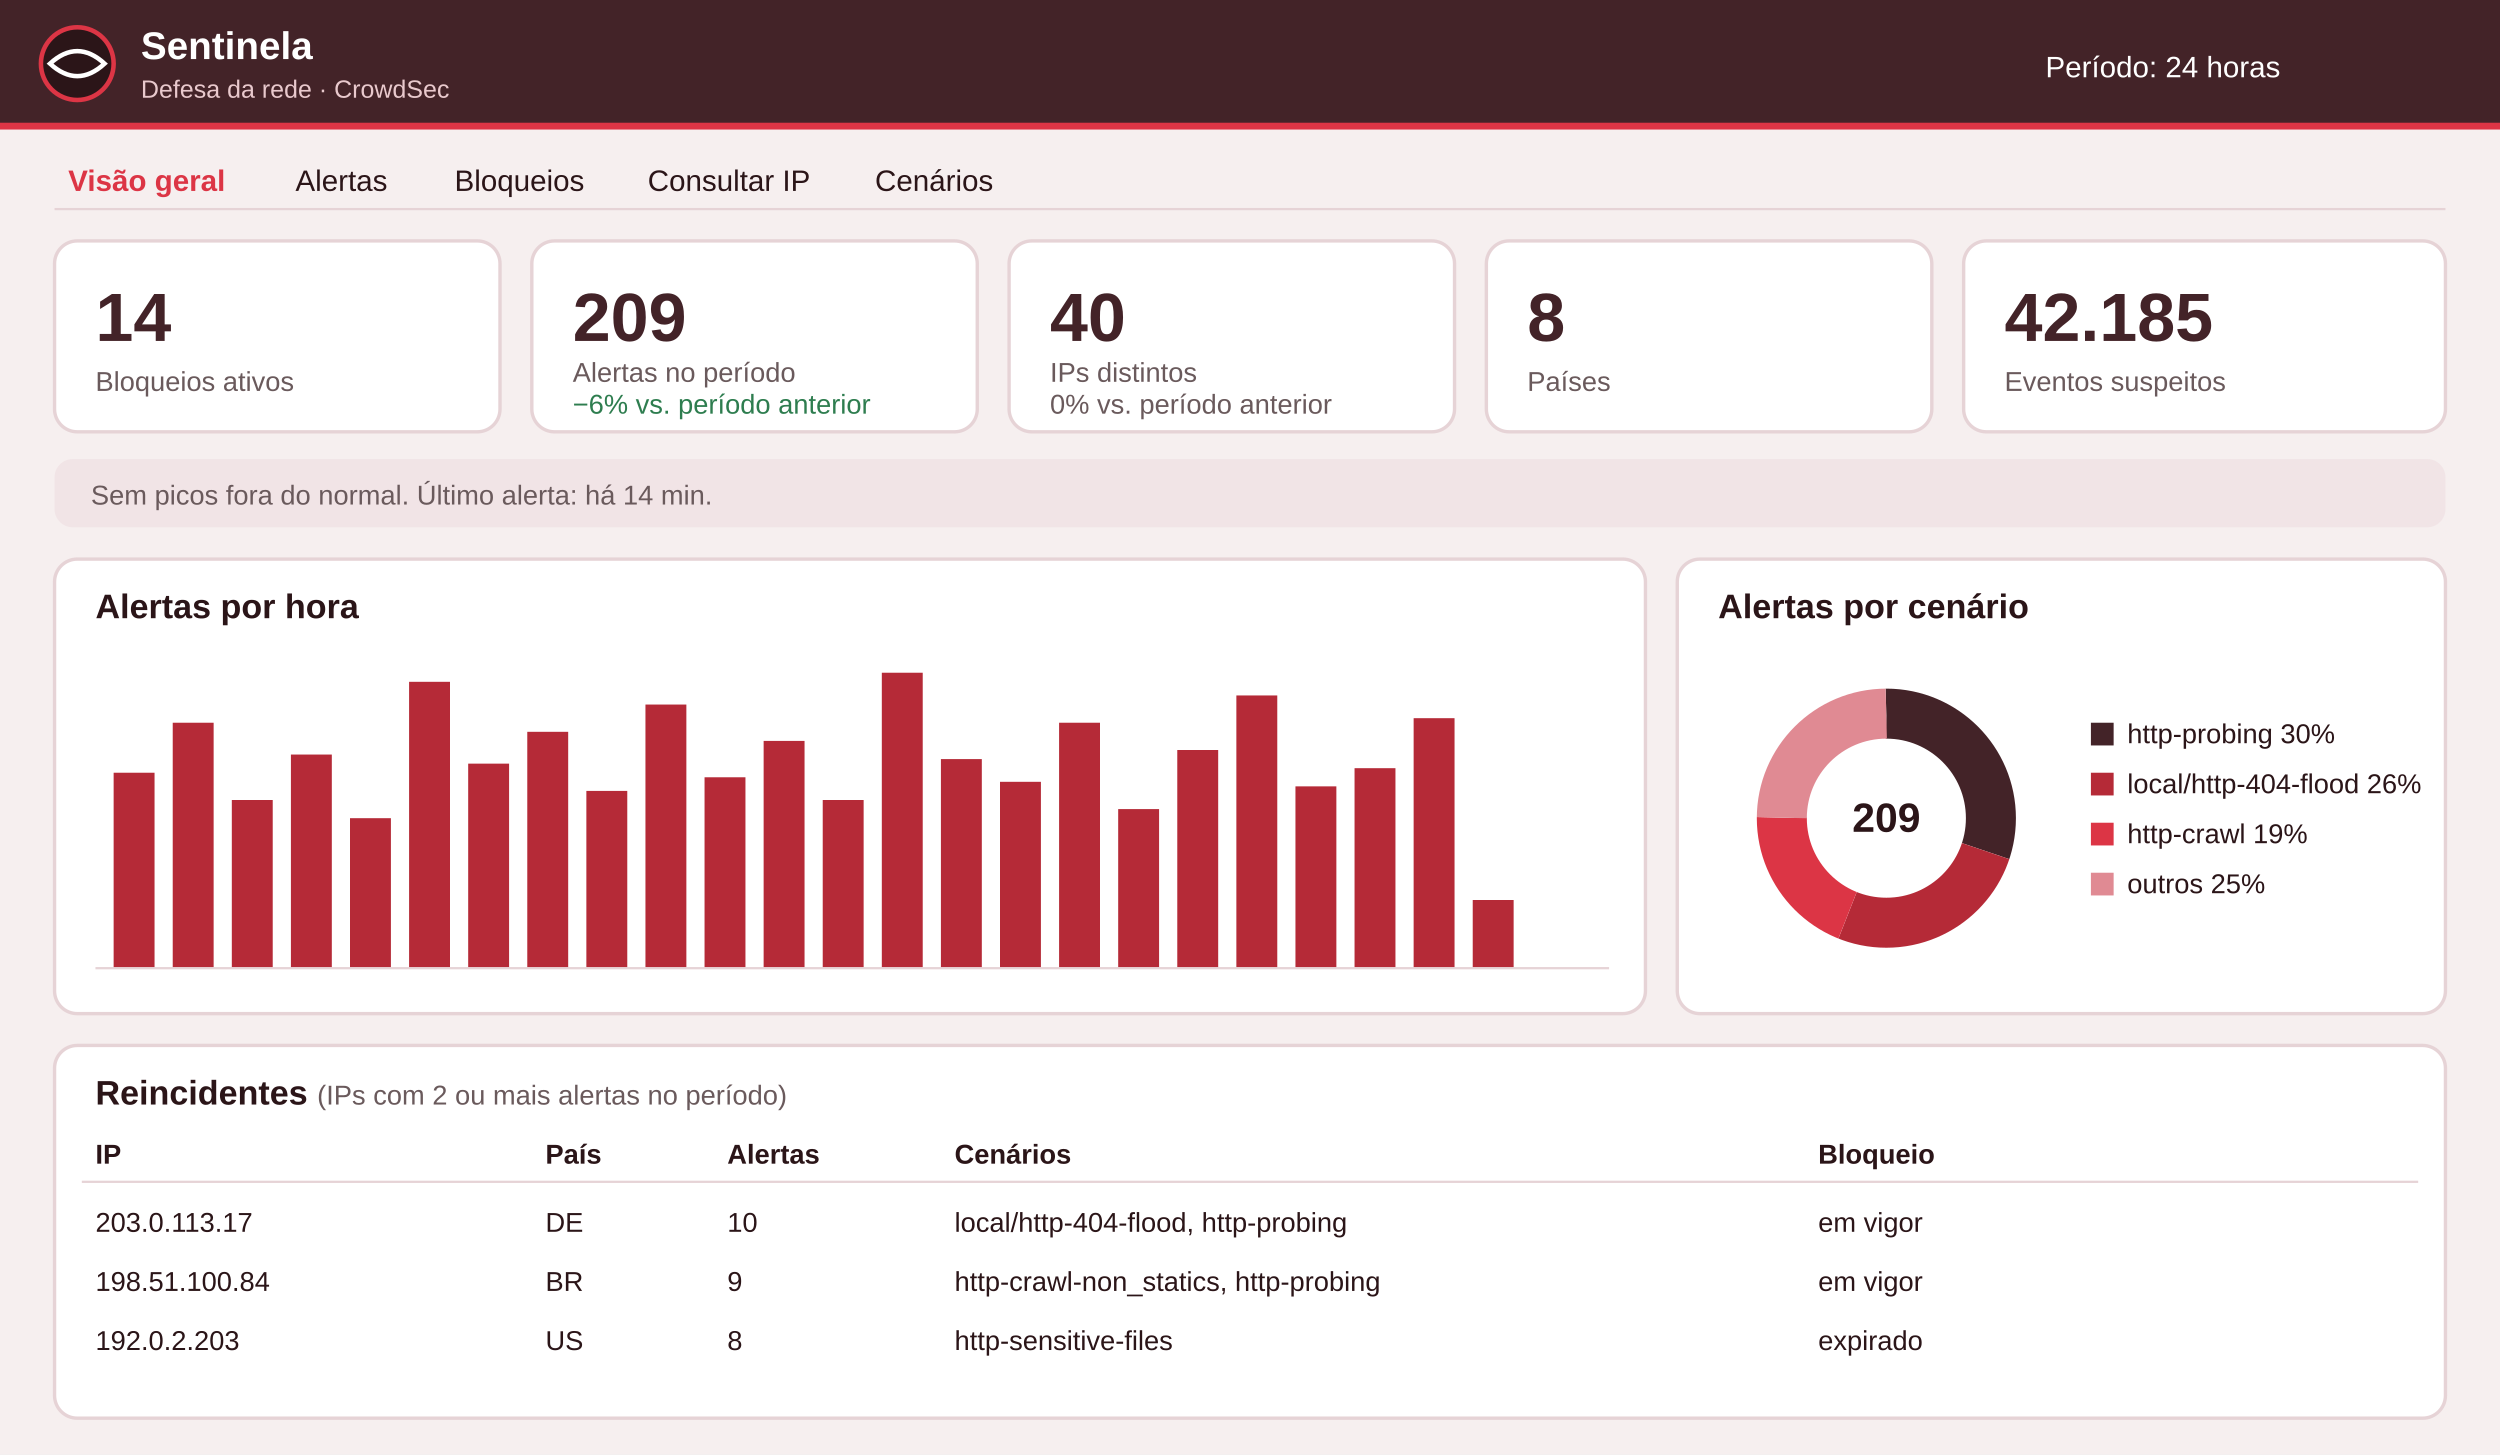
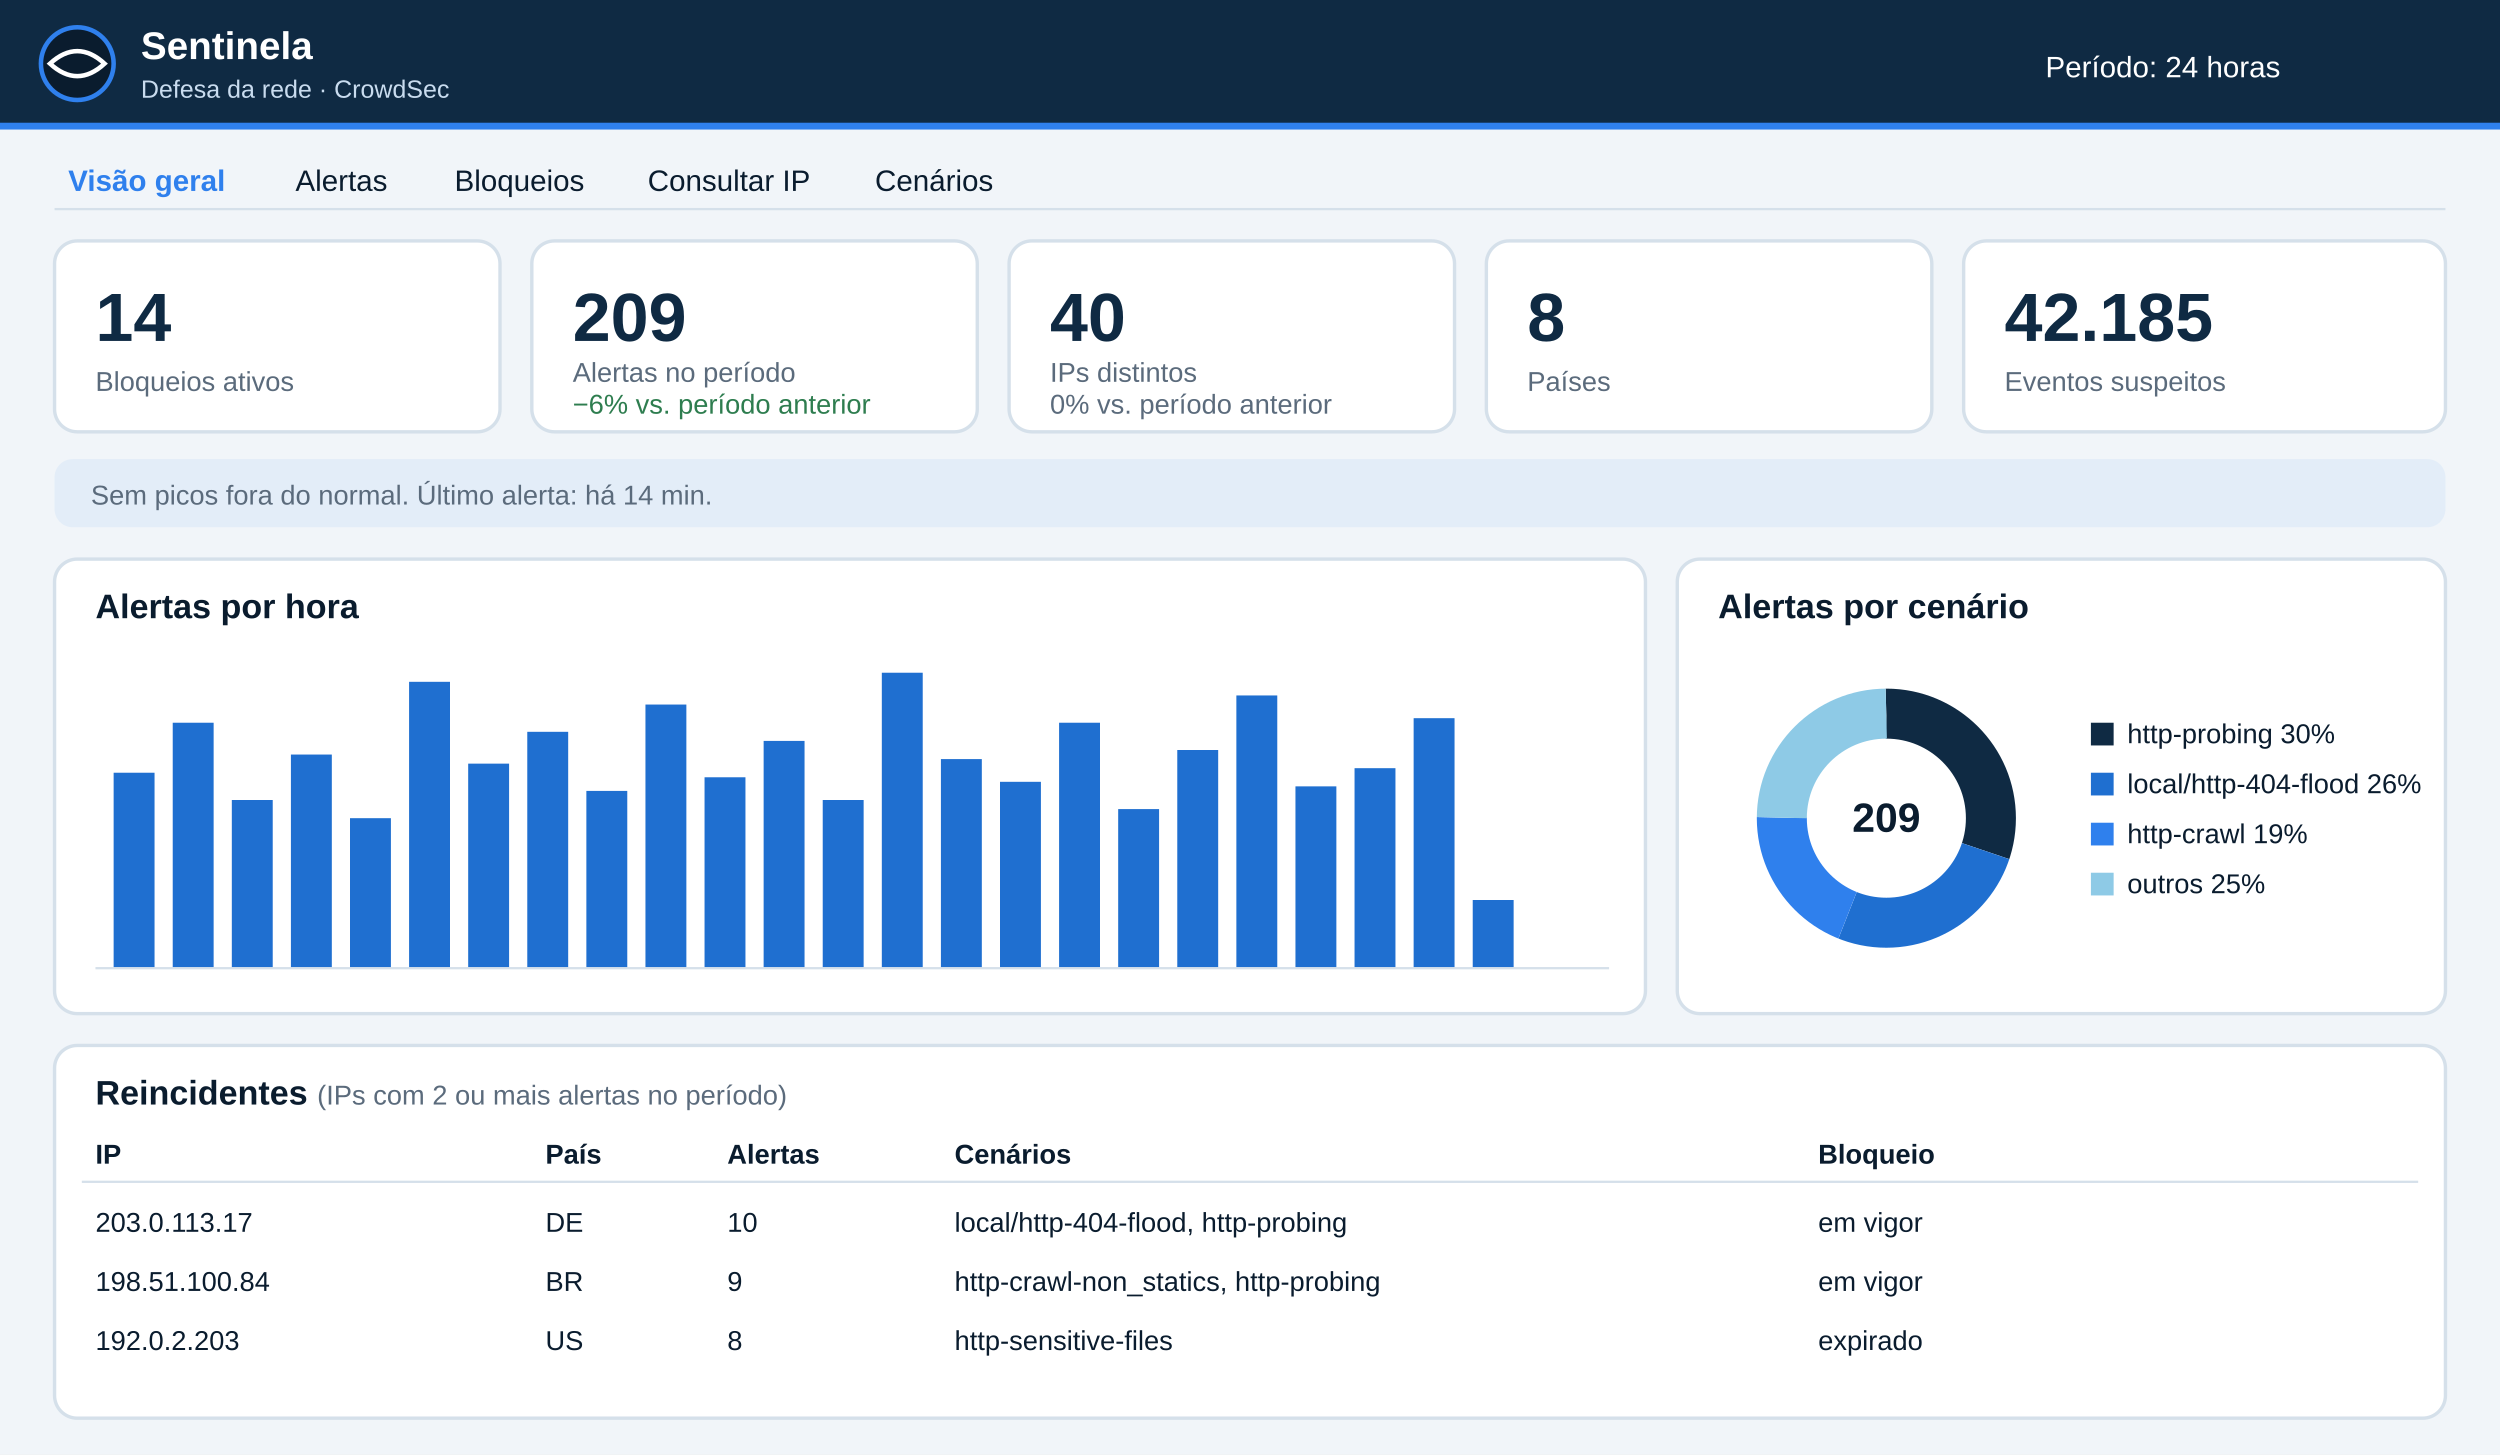
<svg xmlns="http://www.w3.org/2000/svg" viewBox="0 0 1100 640" role="img" aria-label="Ilustração do painel Sentinela com dados fictícios: indicadores, gráfico de alertas por hora, proporção por cenário e reincidentes">
  <style>
-     text { font-family: Segoe UI, system-ui, Arial, sans-serif; fill: #2b1518; }
+     text { font-family: Segoe UI, system-ui, Arial, sans-serif; fill: #0a1c2e; }
    .t { font-size: 15px; font-weight: 700; }
-     .s { font-size: 12px; fill: #6a5a5c; }
-     .k { font-size: 30px; font-weight: 700; fill: #432328; }
-     .cartao { fill: #fff; stroke: #e6d3d6; stroke-width: 1.5; }
+     .s { font-size: 12px; fill: #5b6b7c; }
+     .k { font-size: 30px; font-weight: 700; fill: #0f2a43; }
+     .cartao { fill: #fff; stroke: #d5e0ea; stroke-width: 1.5; }
  </style>
-   <rect width="1100" height="640" fill="#f6efef" />
-   <rect width="1100" height="56" fill="#432328" />
-   <rect y="54" width="1100" height="3" fill="#DC3545" />
-   <circle cx="34" cy="28" r="16" fill="#2b1518" stroke="#DC3545" stroke-width="2" />
+   <rect width="1100" height="640" fill="#f1f5f9" />
+   <rect width="1100" height="56" fill="#0f2a43" />
+   <rect y="54" width="1100" height="3" fill="#2f80ed" />
+   <circle cx="34" cy="28" r="16" fill="#0a1c2e" stroke="#2f80ed" stroke-width="2" />
  <path d="M22 28 Q34 17 46 28 Q34 39 22 28 Z" fill="none" stroke="#fff" stroke-width="2" />
  <text x="62" y="26" font-size="17" font-weight="700" style="fill:#fff">Sentinela</text>
-   <text x="62" y="43" font-size="11" style="fill:#e9c9cd">Defesa da rede · CrowdSec</text>
+   <text x="62" y="43" font-size="11" style="fill:#c9dcef">Defesa da rede · CrowdSec</text>
  <text x="900" y="34" font-size="13" style="fill:#fff">Período: 24 horas</text>
  <g font-size="13">
-     <text x="30" y="84" font-weight="700" style="fill:#DC3545">Visão geral</text>
-     <text x="130" y="84" fill="#6a5a5c">Alertas</text>
-     <text x="200" y="84" fill="#6a5a5c">Bloqueios</text>
-     <text x="285" y="84" fill="#6a5a5c">Consultar IP</text>
-     <text x="385" y="84" fill="#6a5a5c">Cenários</text>
+     <text x="30" y="84" font-weight="700" style="fill:#2f80ed">Visão geral</text>
+     <text x="130" y="84" fill="#5b6b7c">Alertas</text>
+     <text x="200" y="84" fill="#5b6b7c">Bloqueios</text>
+     <text x="285" y="84" fill="#5b6b7c">Consultar IP</text>
+     <text x="385" y="84" fill="#5b6b7c">Cenários</text>
  </g>
-   <line x1="24" y1="92" x2="1076" y2="92" stroke="#e6d3d6" />
+   <line x1="24" y1="92" x2="1076" y2="92" stroke="#d5e0ea" />
  <g>
    <rect class="cartao" x="24" y="106" width="196" height="84" rx="10" />
    <text class="k" x="42" y="150">14</text>
    <text class="s" x="42" y="172">Bloqueios ativos</text>
    <rect class="cartao" x="234" y="106" width="196" height="84" rx="10" />
    <text class="k" x="252" y="150">209</text>
    <text class="s" x="252" y="168">Alertas no período</text>
    <text class="s" x="252" y="182" style="fill:#2e7d4f">−6% vs. período anterior</text>
    <rect class="cartao" x="444" y="106" width="196" height="84" rx="10" />
    <text class="k" x="462" y="150">40</text>
    <text class="s" x="462" y="168">IPs distintos</text>
    <text class="s" x="462" y="182">0% vs. período anterior</text>
    <rect class="cartao" x="654" y="106" width="196" height="84" rx="10" />
    <text class="k" x="672" y="150">8</text>
    <text class="s" x="672" y="172">Países</text>
    <rect class="cartao" x="864" y="106" width="212" height="84" rx="10" />
    <text class="k" x="882" y="150">42.185</text>
    <text class="s" x="882" y="172">Eventos suspeitos</text>
  </g>
-   <rect x="24" y="202" width="1052" height="30" rx="8" fill="#f1e4e6" />
+   <rect x="24" y="202" width="1052" height="30" rx="8" fill="#e3edf8" />
  <text class="s" x="40" y="222">Sem picos fora do normal. Último alerta: há 14 min.</text>
  <rect class="cartao" x="24" y="246" width="700" height="200" rx="10" />
  <text class="t" x="42" y="272">Alertas por hora</text>
-   <g fill="#b52a37">
+   <g fill="#1f6fd0">
    <rect x="50" y="340" width="18" height="86" />
    <rect x="76" y="318" width="18" height="108" />
    <rect x="102" y="352" width="18" height="74" />
    <rect x="128" y="332" width="18" height="94" />
    <rect x="154" y="360" width="18" height="66" />
    <rect x="180" y="300" width="18" height="126" />
    <rect x="206" y="336" width="18" height="90" />
    <rect x="232" y="322" width="18" height="104" />
    <rect x="258" y="348" width="18" height="78" />
    <rect x="284" y="310" width="18" height="116" />
    <rect x="310" y="342" width="18" height="84" />
    <rect x="336" y="326" width="18" height="100" />
    <rect x="362" y="352" width="18" height="74" />
    <rect x="388" y="296" width="18" height="130" />
    <rect x="414" y="334" width="18" height="92" />
    <rect x="440" y="344" width="18" height="82" />
    <rect x="466" y="318" width="18" height="108" />
    <rect x="492" y="356" width="18" height="70" />
    <rect x="518" y="330" width="18" height="96" />
    <rect x="544" y="306" width="18" height="120" />
    <rect x="570" y="346" width="18" height="80" />
    <rect x="596" y="338" width="18" height="88" />
    <rect x="622" y="316" width="18" height="110" />
    <rect x="648" y="396" width="18" height="30" />
  </g>
-   <line x1="42" y1="426" x2="708" y2="426" stroke="#e6d3d6" />
+   <line x1="42" y1="426" x2="708" y2="426" stroke="#d5e0ea" />
  <rect class="cartao" x="738" y="246" width="338" height="200" rx="10" />
  <text class="t" x="756" y="272">Alertas por cenário</text>
  <g transform="translate(830 360)" fill="none" stroke-width="22">
-     <circle r="46" stroke="#432328" stroke-dasharray="87 202" transform="rotate(-90)" />
-     <circle r="46" stroke="#b52a37" stroke-dasharray="75 214" stroke-dashoffset="-87" transform="rotate(-90)" />
-     <circle r="46" stroke="#DC3545" stroke-dasharray="55 234" stroke-dashoffset="-162" transform="rotate(-90)" />
-     <circle r="46" stroke="#e08a93" stroke-dasharray="72 217" stroke-dashoffset="-217" transform="rotate(-90)" />
+     <circle r="46" stroke="#0f2a43" stroke-dasharray="87 202" transform="rotate(-90)" />
+     <circle r="46" stroke="#1f6fd0" stroke-dasharray="75 214" stroke-dashoffset="-87" transform="rotate(-90)" />
+     <circle r="46" stroke="#2f80ed" stroke-dasharray="55 234" stroke-dashoffset="-162" transform="rotate(-90)" />
+     <circle r="46" stroke="#8ecae6" stroke-dasharray="72 217" stroke-dashoffset="-217" transform="rotate(-90)" />
  </g>
  <text x="830" y="366" text-anchor="middle" font-size="18" font-weight="700">209</text>
  <g font-size="12">
-     <rect x="920" y="318" width="10" height="10" fill="#432328" />
+     <rect x="920" y="318" width="10" height="10" fill="#0f2a43" />
    <text x="936" y="327">http-probing  30%</text>
-     <rect x="920" y="340" width="10" height="10" fill="#b52a37" />
+     <rect x="920" y="340" width="10" height="10" fill="#1f6fd0" />
    <text x="936" y="349">local/http-404-flood  26%</text>
-     <rect x="920" y="362" width="10" height="10" fill="#DC3545" />
+     <rect x="920" y="362" width="10" height="10" fill="#2f80ed" />
    <text x="936" y="371">http-crawl  19%</text>
-     <rect x="920" y="384" width="10" height="10" fill="#e08a93" />
+     <rect x="920" y="384" width="10" height="10" fill="#8ecae6" />
    <text x="936" y="393">outros  25%</text>
  </g>
  <rect class="cartao" x="24" y="460" width="1052" height="164" rx="10" />
  <text class="t" x="42" y="486">Reincidentes <tspan class="s" font-weight="400">(IPs com 2 ou mais alertas no período)</tspan>
  </text>
  <g font-size="12">
    <text x="42" y="512" font-weight="700">IP</text>
    <text x="240" y="512" font-weight="700">País</text>
    <text x="320" y="512" font-weight="700">Alertas</text>
    <text x="420" y="512" font-weight="700">Cenários</text>
    <text x="800" y="512" font-weight="700">Bloqueio</text>
-     <line x1="36" y1="520" x2="1064" y2="520" stroke="#e6d3d6" />
+     <line x1="36" y1="520" x2="1064" y2="520" stroke="#d5e0ea" />
    <text x="42" y="542">203.0.113.17</text>
    <text x="240" y="542">DE</text>
    <text x="320" y="542">10</text>
    <text x="420" y="542">local/http-404-flood, http-probing</text>
    <text x="800" y="542">em vigor</text>
    <text x="42" y="568">198.51.100.84</text>
    <text x="240" y="568">BR</text>
    <text x="320" y="568">9</text>
    <text x="420" y="568">http-crawl-non_statics, http-probing</text>
    <text x="800" y="568">em vigor</text>
    <text x="42" y="594">192.0.2.203</text>
    <text x="240" y="594">US</text>
    <text x="320" y="594">8</text>
    <text x="420" y="594">http-sensitive-files</text>
    <text x="800" y="594">expirado</text>
  </g>
</svg>
